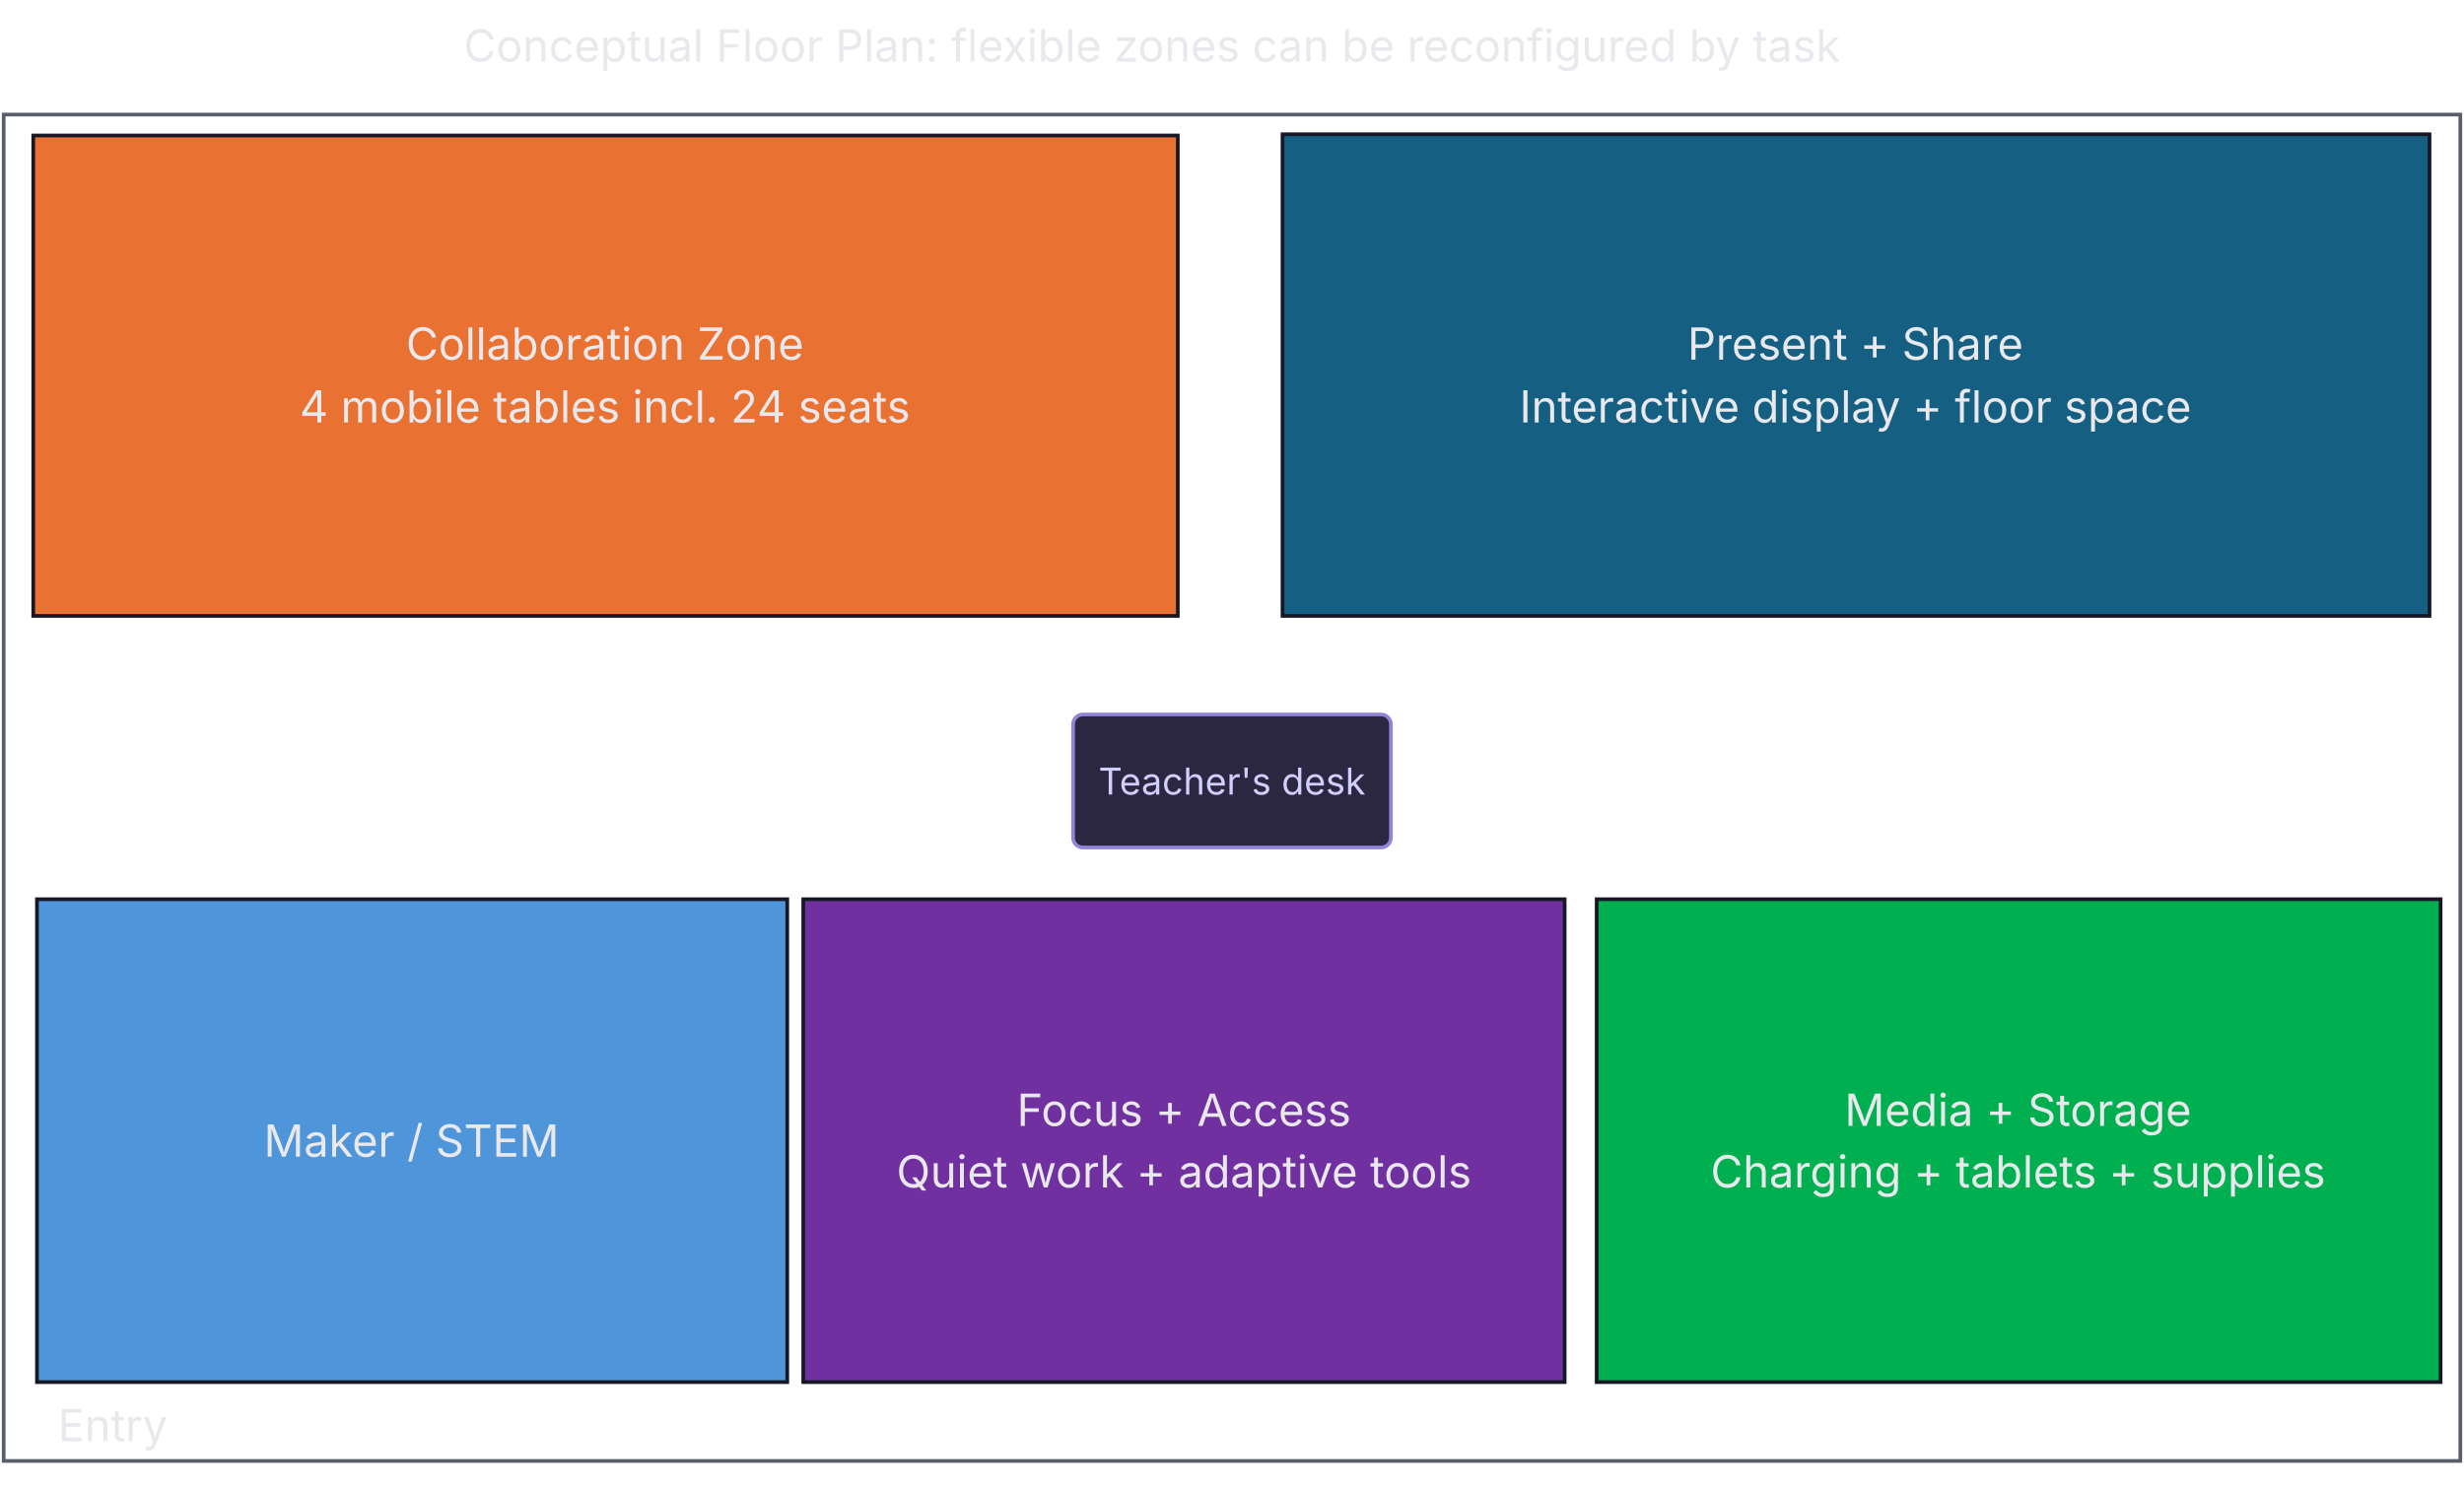
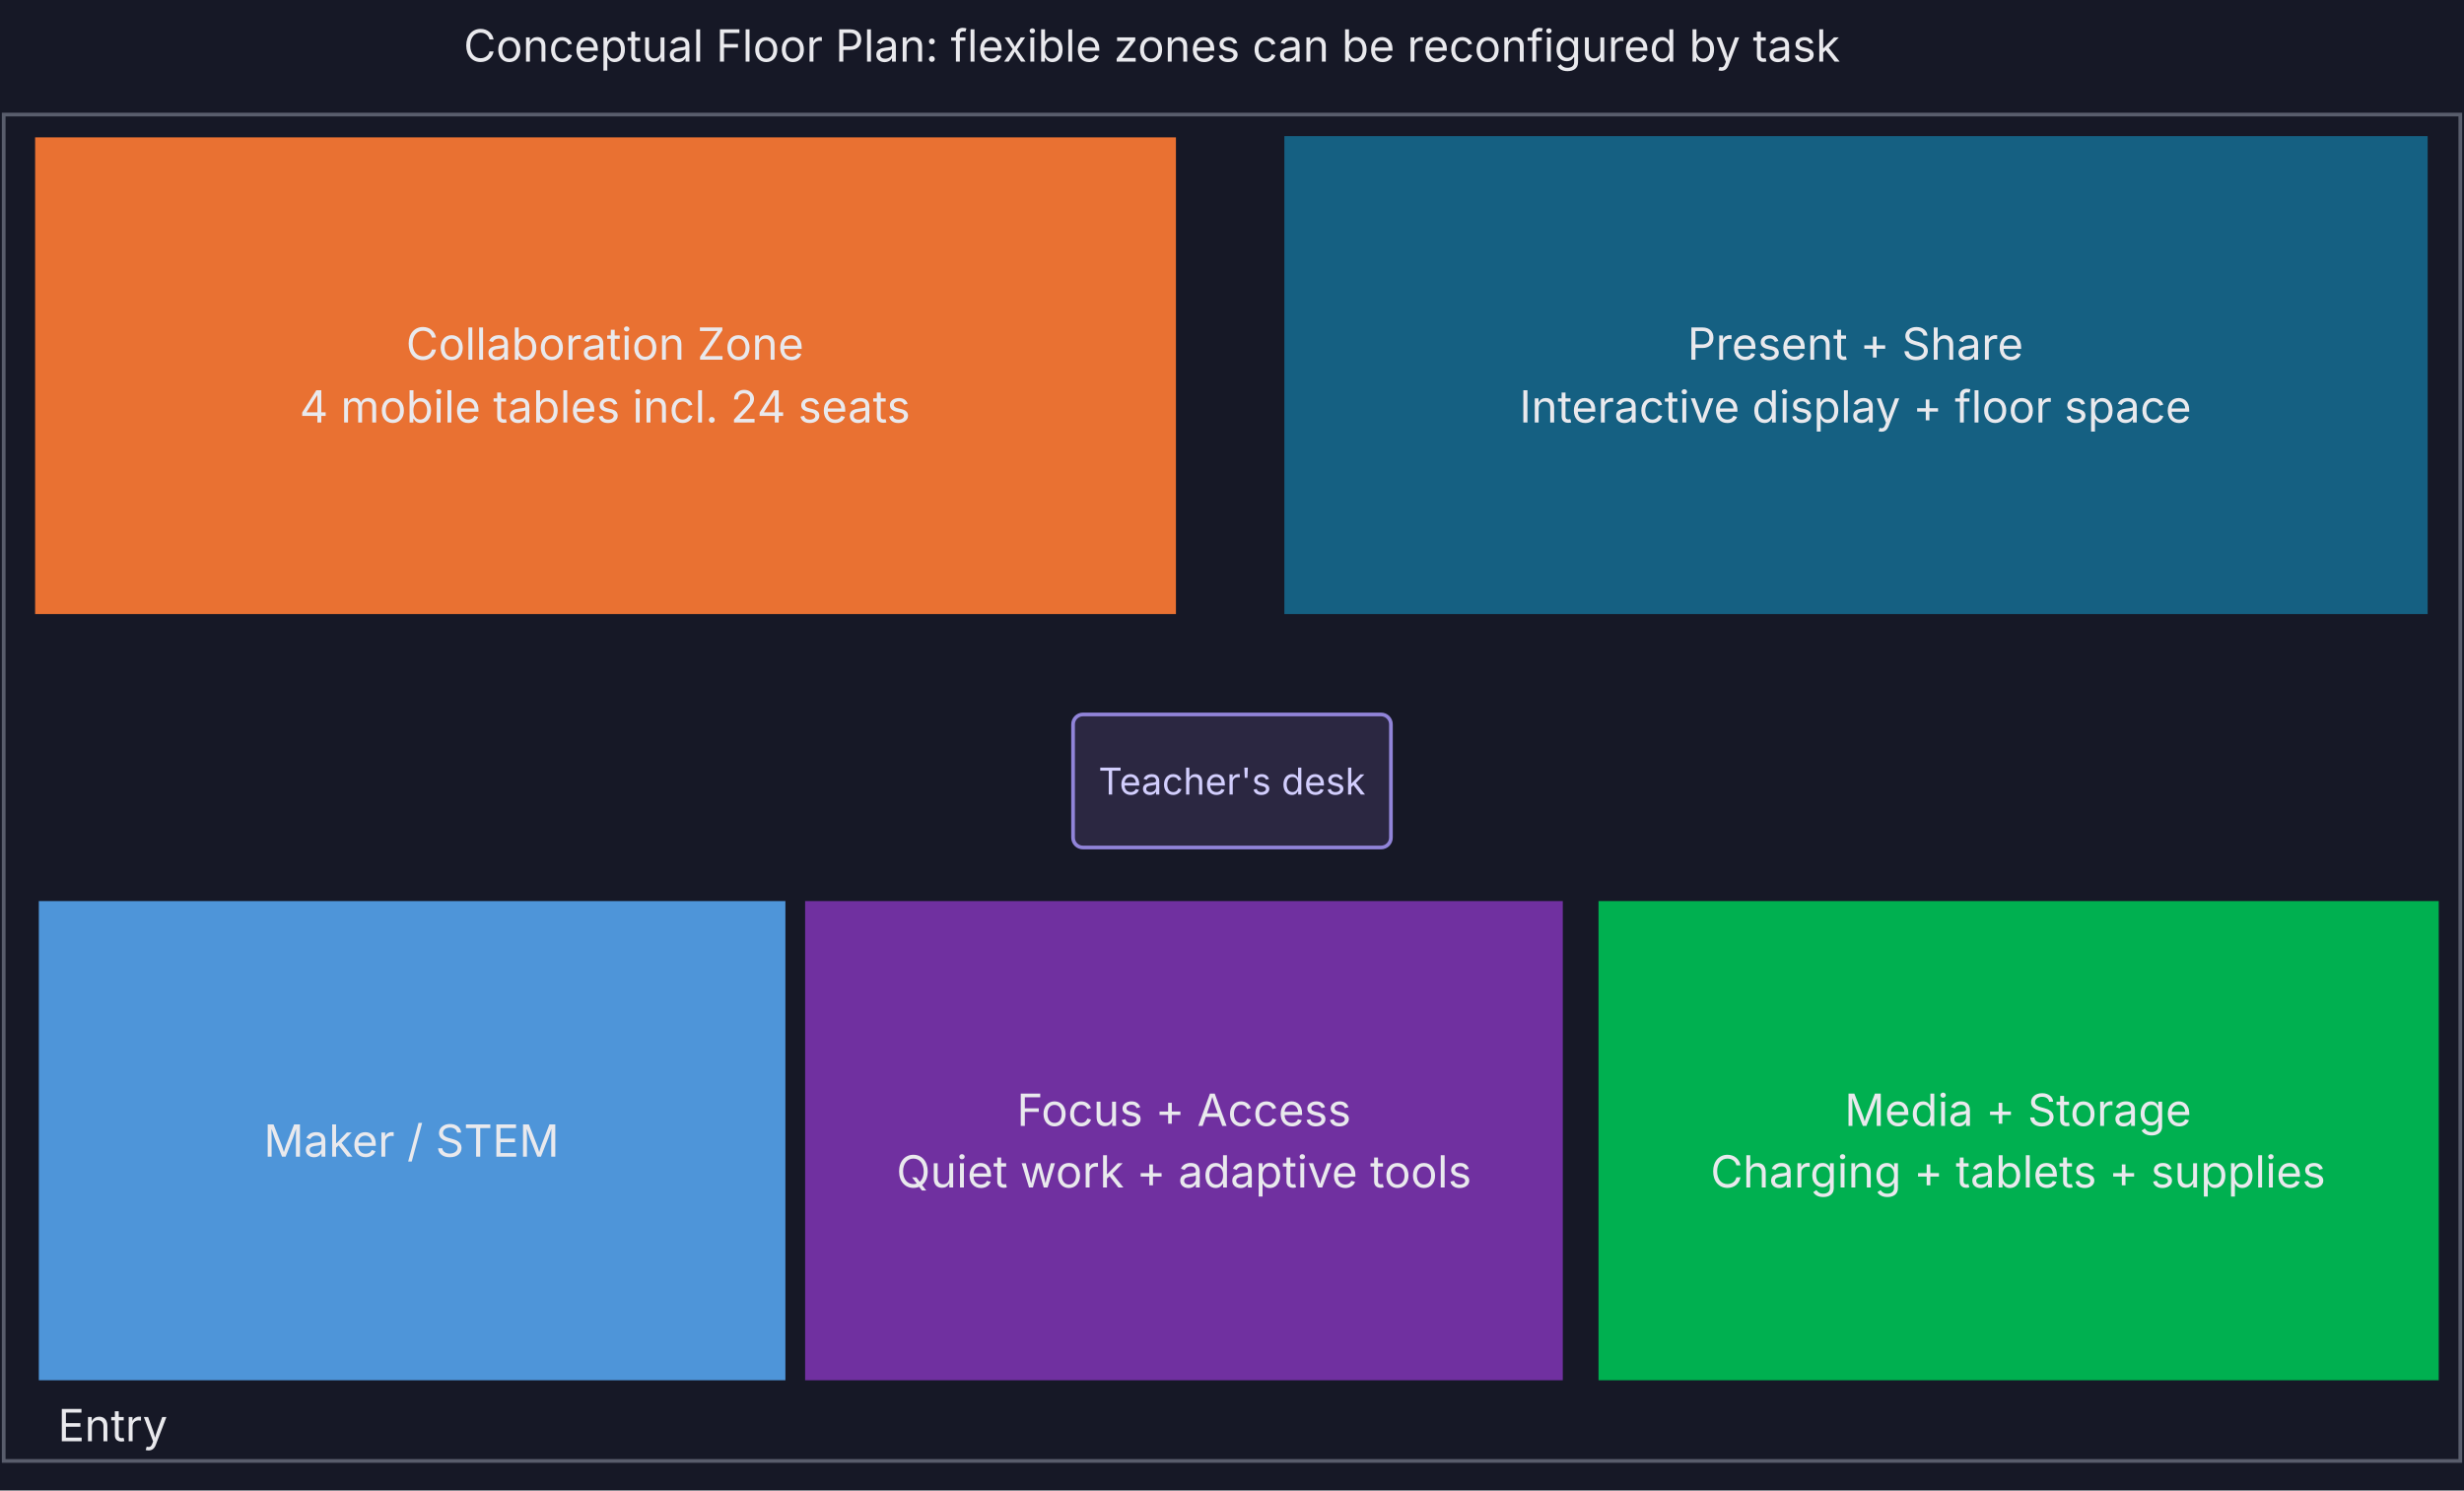
<svg xmlns="http://www.w3.org/2000/svg" viewBox="0 0 2000 1210" width="2000" height="1210" role="img" aria-labelledby="title">
  <style>
    text { font-family: Inter, "Segoe UI", system-ui, sans-serif; font-size: 36px; fill: #e9e9ed; text-anchor: middle; }
    .zone { stroke: #161826; stroke-width: 3; }
  </style>
+   <rect width="2000" height="1210" fill="#161826" />
  <text x="935" y="50">Conceptual Floor Plan: flexible zones can be reconfigured by task</text>
  <rect x="3" y="93" width="1994" height="1093" fill="none" stroke="#595d6c" stroke-width="3" />
  <rect class="zone" x="27" y="110" width="929" height="390" fill="#e97132" />
  <text x="491" y="292">Collaboration Zone</text>
  <text x="491" y="343">4 mobile tables incl. 24 seats</text>
  <rect class="zone" x="1041" y="109" width="931" height="391" fill="#156082" />
  <text x="1506" y="292">Present + Share</text>
  <text x="1506" y="343">Interactive display + floor space</text>
  <rect x="871" y="580" width="258" height="108" rx="8" fill="#2b2741" stroke="#9184d9" stroke-width="3" />
  <text x="1000" y="645" style="font-size: 30px; fill: #d2cefd">Teacher's desk</text>
  <rect class="zone" x="30" y="730" width="609" height="392" fill="#4e95d9" />
  <text x="334" y="939">Maker / STEM</text>
  <rect class="zone" x="652" y="730" width="618" height="392" fill="#7030a0" />
  <text x="961" y="914">Focus + Access</text>
  <text x="961" y="964">Quiet work + adaptive tools</text>
  <rect class="zone" x="1296" y="730" width="685" height="392" fill="#00b050" />
  <text x="1638" y="914">Media + Storage</text>
  <text x="1638" y="964">Charging + tablets + supplies</text>
  <text x="47" y="1170" style="text-anchor: start">Entry</text>
</svg>
